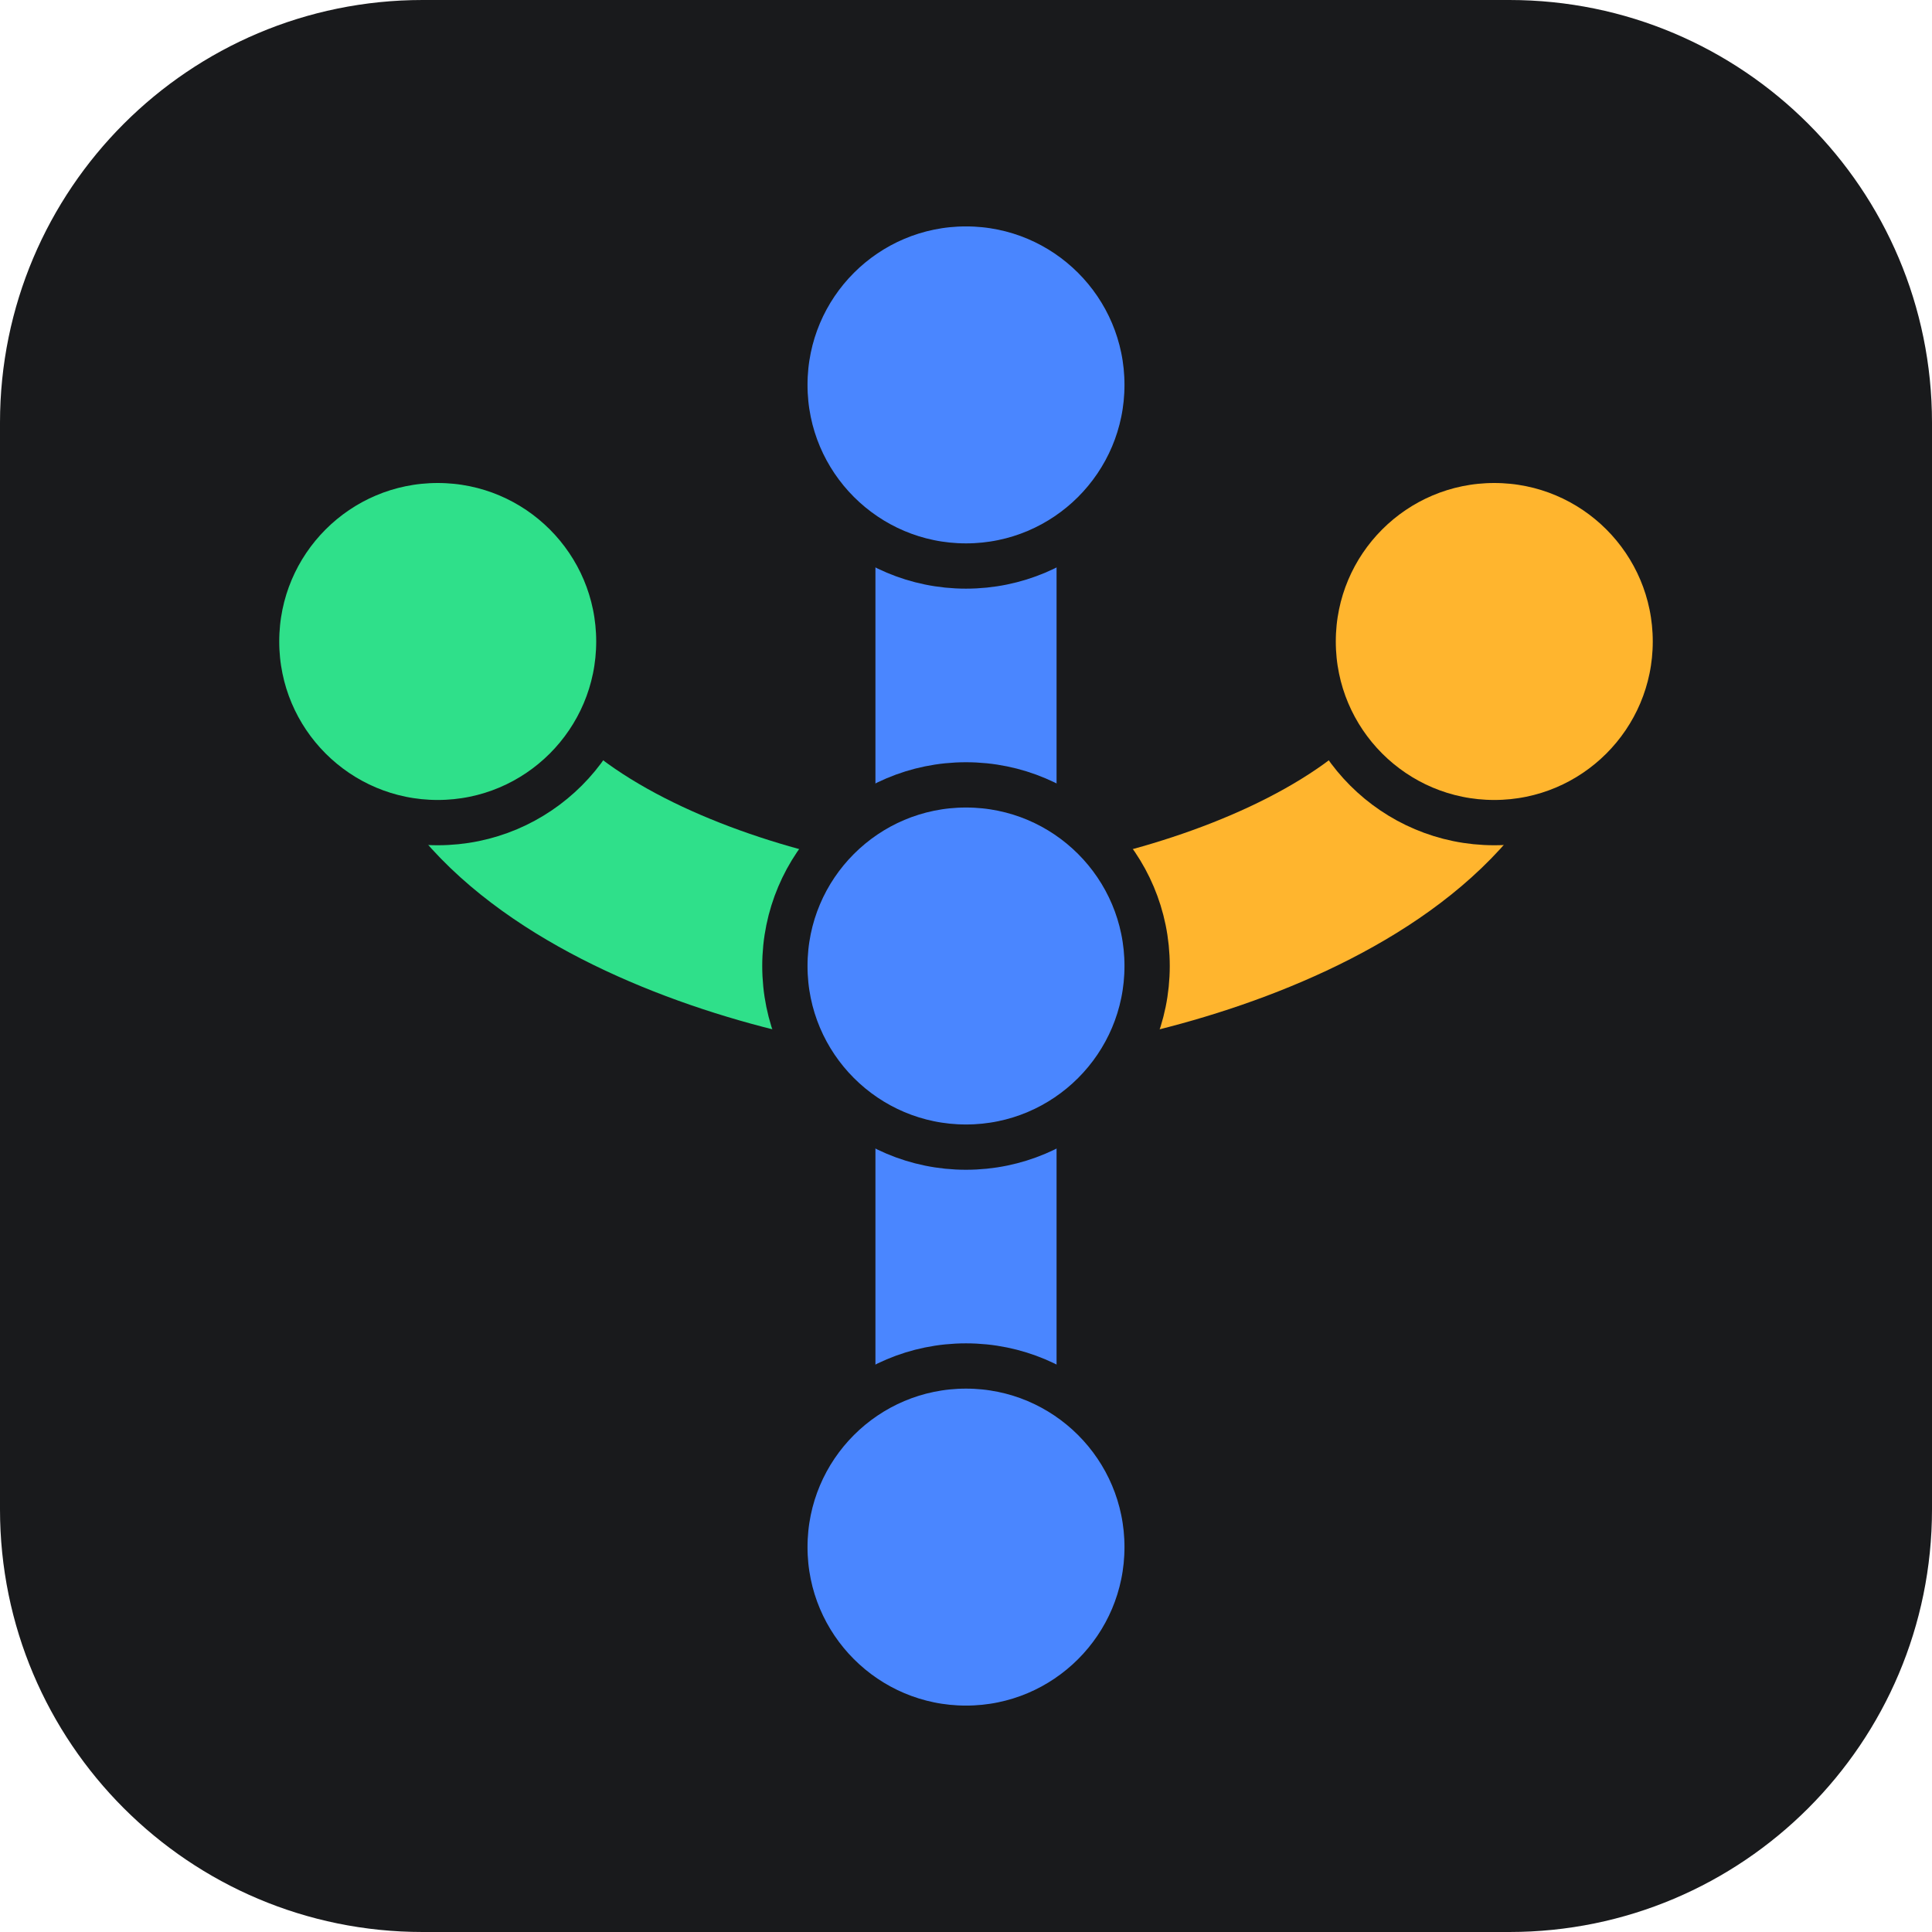
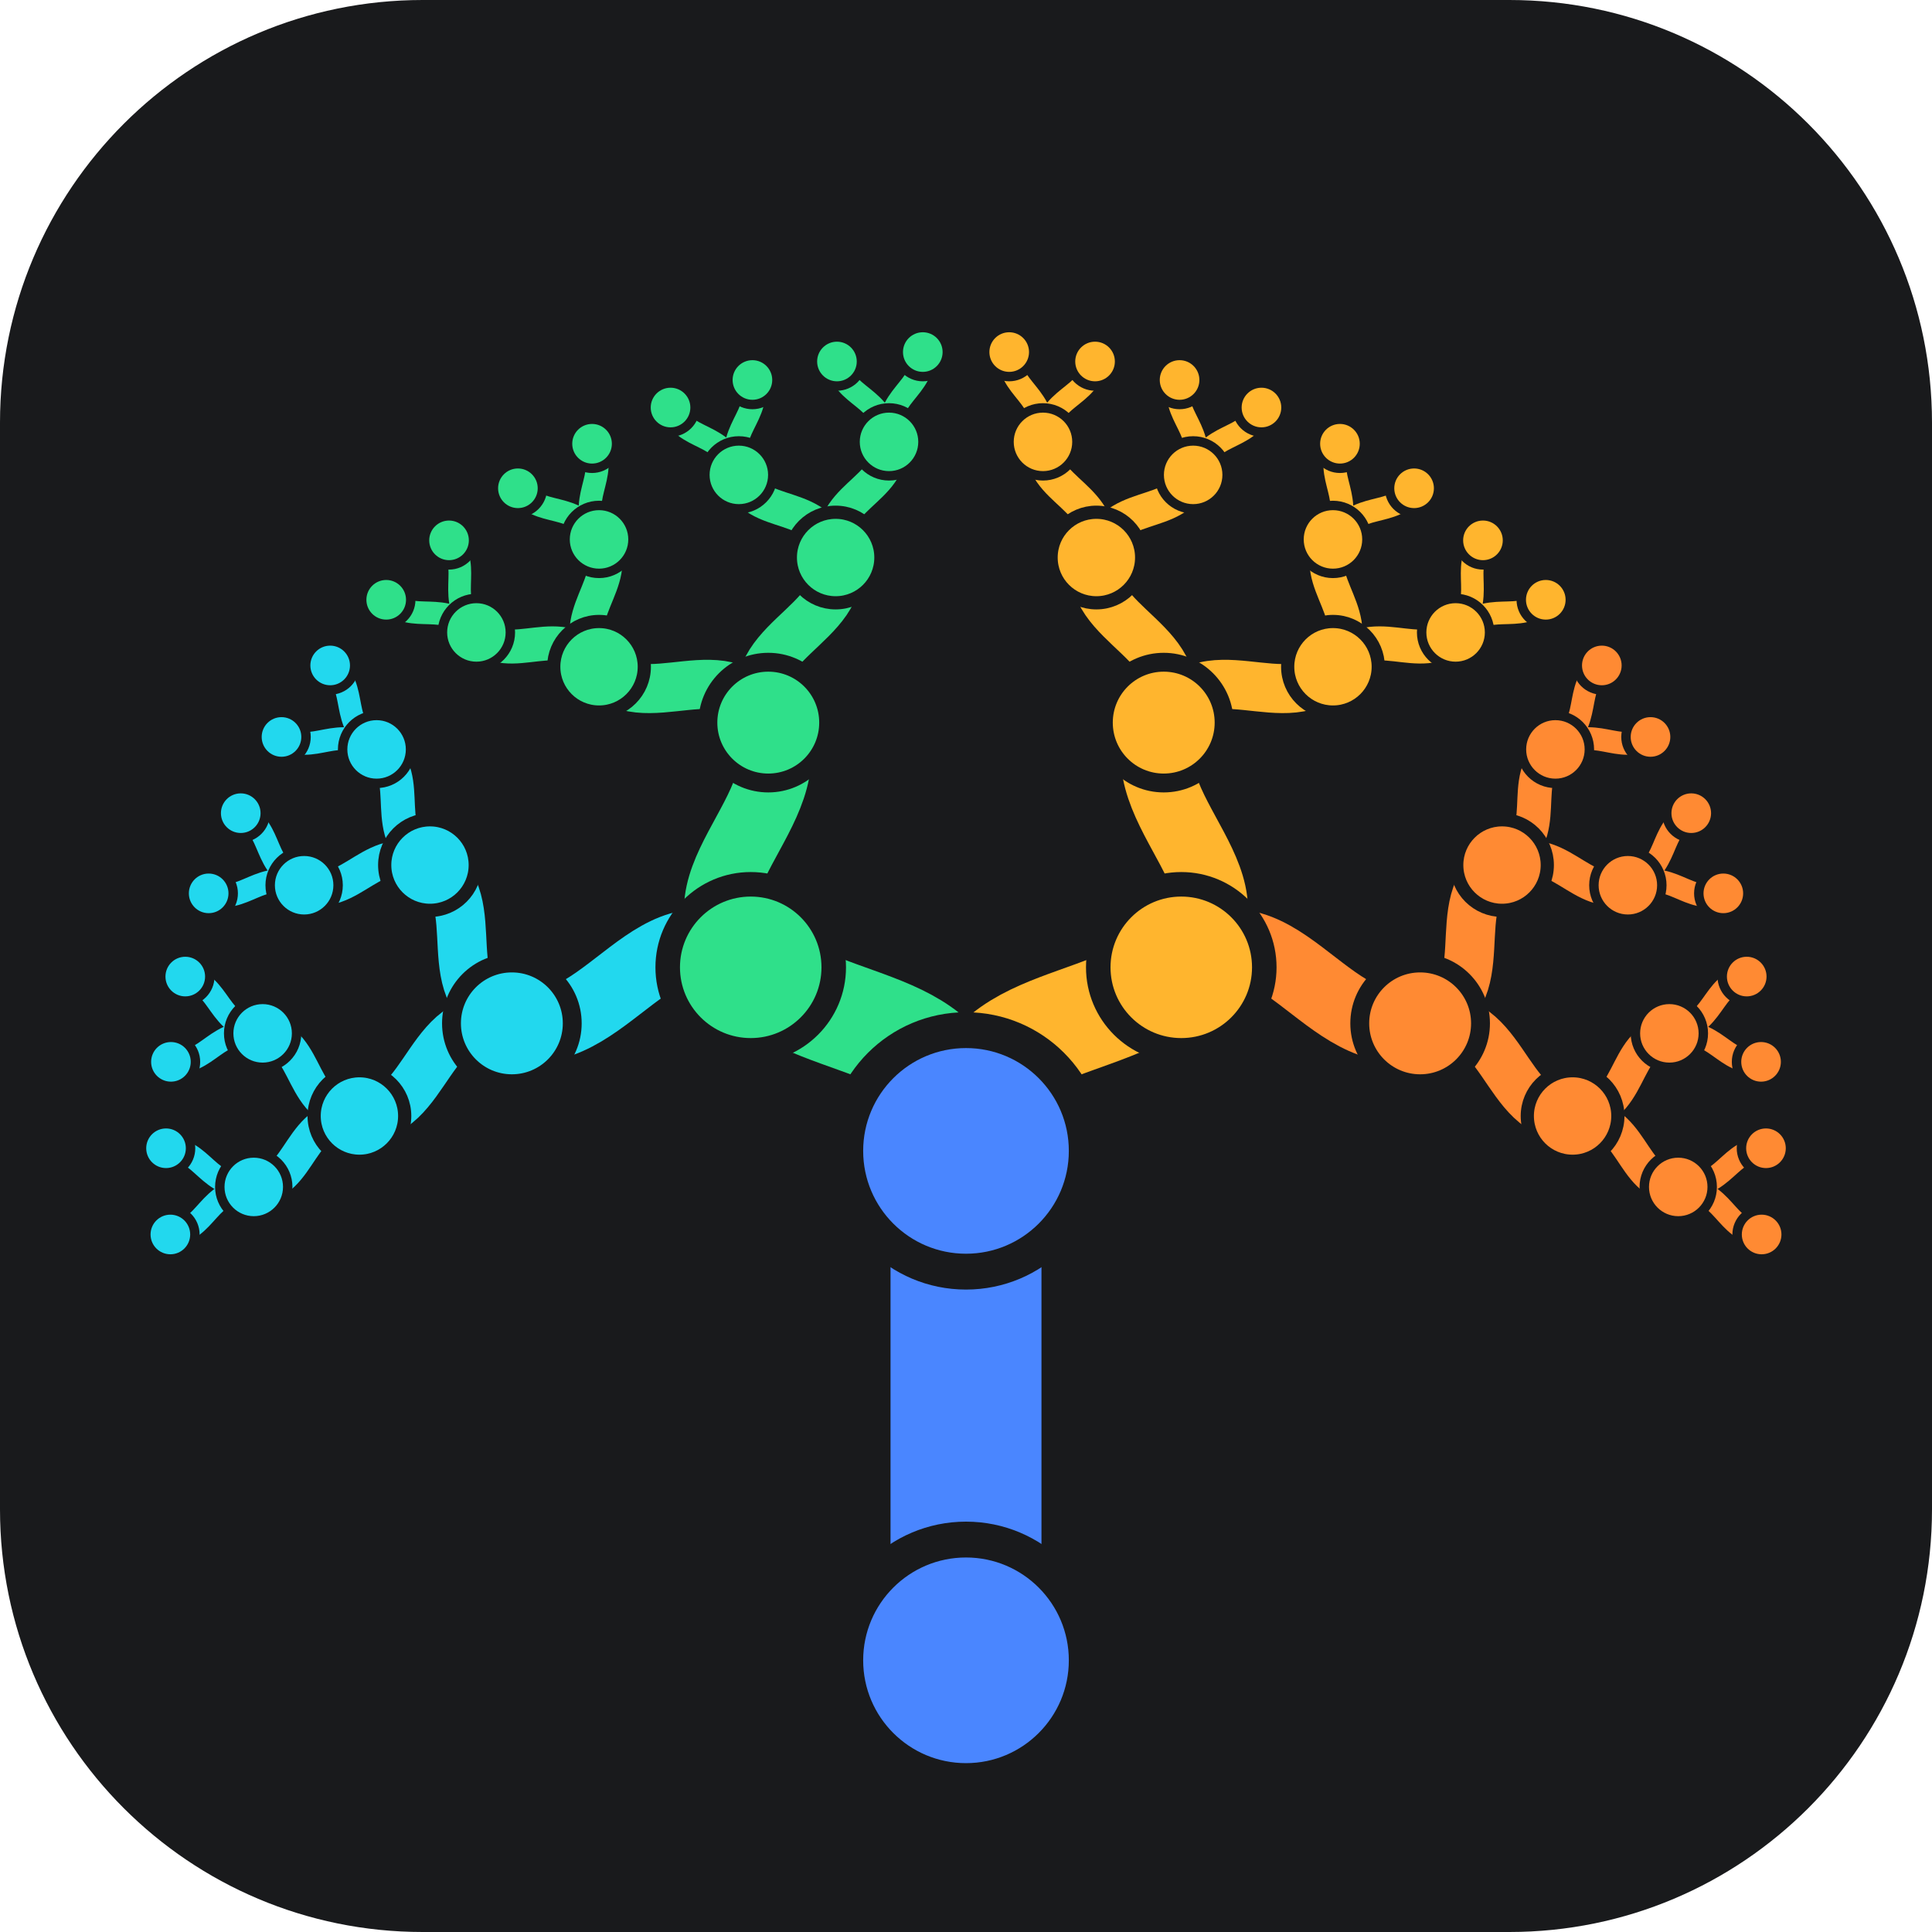
<svg xmlns="http://www.w3.org/2000/svg" width="1024" height="1024" viewBox="0 0 1024 1024">
  <rect x="0" y="0" width="1024" height="1024" rx="224" ry="224" fill="#191A1C" />
-   <g fill="none" stroke-width="96" stroke-linecap="round" stroke-linejoin="round">
-     <path d="M512 820 V204" stroke="#4A86FF" />
-     <path d="M512 512 C430 512 232 460 232 340" stroke="#2FE08A" />
-     <path d="M512 512 C594 512 792 460 792 340" stroke="#FFB52E" />
+   <g fill="none" stroke-linecap="round">
+     <path d="M512 880 V610" stroke="#4A86FF" stroke-width="80" />
+     <path d="M512 610 C512 535 443.5 551.6 397.9 512.7" stroke="#2FE08A" stroke-width="56" />
+     <path d="M512 610 C512 535 580.5 551.6 626.1 512.7" stroke="#FFB52E" stroke-width="56" />
+     <path d="M397.9 512.7 C348.4 470.5 321.4 556.5 271.3 542.4" stroke="#22D8EE" stroke-width="38" />
+     <path d="M397.9 512.7 C348.4 470.5 429 430.2 407.2 383" stroke="#2FE08A" stroke-width="38" />
+     <path d="M626.1 512.7 C675.6 470.5 595 430.2 616.8 383" stroke="#FFB52E" stroke-width="38" />
+     <path d="M626.1 512.7 C675.6 470.5 702.6 556.5 752.7 542.4" stroke="#FF8A33" stroke-width="38" />
+     <path d="M271.3 542.4 C225.8 529.7 228.3 593.7 190.5 591.5" stroke="#22D8EE" stroke-width="26" />
+     <path d="M271.3 542.4 C225.8 529.7 261.2 476.3 227.9 458.5" stroke="#22D8EE" stroke-width="26" />
+     <path d="M407.2 383 C387.4 340.1 340.3 383.5 317.5 353.4" stroke="#2FE08A" stroke-width="26" />
+     <path d="M407.2 383 C387.4 340.1 451 332.4 442.9 295.5" stroke="#2FE08A" stroke-width="26" />
+     <path d="M616.8 383 C636.6 340.1 573 332.4 581.1 295.5" stroke="#FFB52E" stroke-width="26" />
+     <path d="M616.8 383 C636.6 340.1 683.7 383.5 706.5 353.4" stroke="#FFB52E" stroke-width="26" />
+     <path d="M752.7 542.4 C798.2 529.7 762.8 476.3 796.1 458.5" stroke="#FF8A33" stroke-width="26" />
+     <path d="M752.7 542.4 C798.2 529.7 795.7 593.7 833.5 591.5" stroke="#FF8A33" stroke-width="26" />
+     <path d="M190.5 591.5 C156.8 589.6 161.5 627.8 134.5 629.1" stroke="#22D8EE" stroke-width="18" />
+     <path d="M190.5 591.5 C156.8 589.6 165.8 552.2 139.2 547.7" stroke="#22D8EE" stroke-width="18" />
+     <path d="M227.9 458.5 C198.1 442.6 186.3 479.2 161.2 469.2" stroke="#22D8EE" stroke-width="18" />
+     <path d="M227.9 458.5 C198.1 442.6 221.9 412.4 199.6 397.2" stroke="#22D8EE" stroke-width="18" />
+     <path d="M317.5 353.4 C297.1 326.5 271 354.8 252.5 335.2" stroke="#2FE08A" stroke-width="18" />
+     <path d="M317.5 353.4 C297.1 326.5 331.4 309 317.5 285.9" stroke="#2FE08A" stroke-width="18" />
+     <path d="M442.9 295.5 C435.7 262.5 400.2 277.3 391.6 251.7" stroke="#2FE08A" stroke-width="18" />
+     <path d="M442.9 295.5 C435.7 262.5 474.1 261.1 471.2 234.2" stroke="#2FE08A" stroke-width="18" />
+     <path d="M581.1 295.5 C588.3 262.5 549.9 261.1 552.8 234.2" stroke="#FFB52E" stroke-width="18" />
+     <path d="M581.1 295.5 C588.3 262.5 623.8 277.3 632.4 251.7" stroke="#FFB52E" stroke-width="18" />
+     <path d="M706.5 353.4 C726.9 326.5 692.6 309 706.5 285.9" stroke="#FFB52E" stroke-width="18" />
+     <path d="M706.5 353.4 C726.9 326.5 753 354.8 771.5 335.2" stroke="#FFB52E" stroke-width="18" />
+     <path d="M796.1 458.5 C825.9 442.6 802.1 412.4 824.4 397.2" stroke="#FF8A33" stroke-width="18" />
+     <path d="M796.1 458.5 C825.9 442.6 837.7 479.2 862.8 469.2" stroke="#FF8A33" stroke-width="18" />
+     <path d="M833.5 591.5 C867.2 589.6 858.2 552.2 884.8 547.7" stroke="#FF8A33" stroke-width="18" />
+     <path d="M833.5 591.5 C867.2 589.6 862.5 627.8 889.5 629.1" stroke="#FF8A33" stroke-width="18" />
+     <path d="M134.5 629.1 C109.1 630.4 110.5 652.2 90.3 654.3" stroke="#22D8EE" stroke-width="12" />
+     <path d="M134.5 629.1 C109.1 630.4 108.3 608.6 88 608.6" stroke="#22D8EE" stroke-width="12" />
+     <path d="M139.2 547.7 C114.1 543.5 110.8 565.1 90.6 562.8" stroke="#22D8EE" stroke-width="12" />
+     <path d="M139.2 547.7 C114.1 543.5 118 522.1 98.2 517.6" stroke="#22D8EE" stroke-width="12" />
+     <path d="M161.2 469.2 C137.6 459.7 129.8 480.1 110.6 473.5" stroke="#22D8EE" stroke-width="12" />
+     <path d="M161.2 469.2 C137.6 459.7 146.1 439.6 127.6 431" stroke="#22D8EE" stroke-width="12" />
+     <path d="M199.6 397.2 C178.6 382.9 166.6 401.1 149.2 390.6" stroke="#22D8EE" stroke-width="12" />
+     <path d="M199.6 397.2 C178.6 382.9 191.1 365.1 175 352.7" stroke="#22D8EE" stroke-width="12" />
+     <path d="M252.5 335.2 C235 316.7 219.4 331.9 204.7 317.9" stroke="#2FE08A" stroke-width="12" />
+     <path d="M252.5 335.2 C235 316.7 251.1 301.9 238 286.4" stroke="#2FE08A" stroke-width="12" />
+     <path d="M317.5 285.9 C304.4 264.1 285.9 275.6 274.5 258.8" stroke="#2FE08A" stroke-width="12" />
+     <path d="M317.5 285.9 C304.4 264.1 323.3 253.2 313.8 235.2" stroke="#2FE08A" stroke-width="12" />
+     <path d="M391.6 251.7 C383.5 227.6 362.9 234.9 355.4 216" stroke="#2FE08A" stroke-width="12" />
+     <path d="M391.6 251.7 C383.5 227.6 404.2 221 398.8 201.4" stroke="#2FE08A" stroke-width="12" />
+     <path d="M471.2 234.2 C468.5 208.9 446.8 211.6 443.6 191.6" stroke="#2FE08A" stroke-width="12" />
+     <path d="M471.2 234.2 C468.5 208.9 490.2 206.9 489.1 186.6" stroke="#2FE08A" stroke-width="12" />
+     <path d="M552.8 234.2 C555.5 208.9 533.8 206.9 534.9 186.6" stroke="#FFB52E" stroke-width="12" />
+     <path d="M552.8 234.2 C555.5 208.9 577.2 211.6 580.4 191.6" stroke="#FFB52E" stroke-width="12" />
+     <path d="M632.4 251.7 C640.5 227.6 619.8 221 625.2 201.4" stroke="#FFB52E" stroke-width="12" />
+     <path d="M632.4 251.7 C640.5 227.6 661.1 234.9 668.6 216" stroke="#FFB52E" stroke-width="12" />
+     <path d="M706.5 285.9 C719.6 264.1 700.7 253.2 710.2 235.2" stroke="#FFB52E" stroke-width="12" />
+     <path d="M706.5 285.9 C719.6 264.1 738.1 275.6 749.5 258.8" stroke="#FFB52E" stroke-width="12" />
+     <path d="M771.5 335.2 C789 316.7 772.9 301.9 786 286.4" stroke="#FFB52E" stroke-width="12" />
+     <path d="M771.5 335.2 C789 316.7 804.6 331.9 819.3 317.9" stroke="#FFB52E" stroke-width="12" />
+     <path d="M824.4 397.2 C845.4 382.9 832.9 365.1 849 352.7" stroke="#FF8A33" stroke-width="12" />
+     <path d="M824.4 397.2 C845.4 382.9 857.4 401.1 874.8 390.6" stroke="#FF8A33" stroke-width="12" />
+     <path d="M862.8 469.2 C886.4 459.7 877.9 439.6 896.4 431" stroke="#FF8A33" stroke-width="12" />
+     <path d="M862.8 469.2 C886.4 459.7 894.2 480.1 913.4 473.5" stroke="#FF8A33" stroke-width="12" />
+     <path d="M884.8 547.7 C909.9 543.5 906 522.1 925.8 517.6" stroke="#FF8A33" stroke-width="12" />
+     <path d="M884.8 547.7 C909.9 543.5 913.2 565.1 933.4 562.8" stroke="#FF8A33" stroke-width="12" />
+     <path d="M889.5 629.1 C914.9 630.4 915.7 608.6 936 608.6" stroke="#FF8A33" stroke-width="12" />
+     <path d="M889.5 629.1 C914.9 630.4 913.5 652.2 933.7 654.3" stroke="#FF8A33" stroke-width="12" />
  </g>
-   <g stroke="#191A1C" stroke-width="24">
-     <circle cx="512" cy="820" r="96" fill="#4A86FF" />
-     <circle cx="512" cy="512" r="96" fill="#4A86FF" />
-     <circle cx="512" cy="204" r="96" fill="#4A86FF" />
-     <circle cx="232" cy="340" r="96" fill="#2FE08A" />
-     <circle cx="792" cy="340" r="96" fill="#FFB52E" />
+   <g stroke="#191A1C">
+     <circle cx="512" cy="880" r="64" fill="#4A86FF" stroke-width="19" />
+     <circle cx="512" cy="610" r="64" fill="#4A86FF" stroke-width="19" />
+     <circle cx="397.9" cy="512.7" r="44" fill="#2FE08A" stroke-width="13" />
+     <circle cx="626.1" cy="512.7" r="44" fill="#FFB52E" stroke-width="13" />
+     <circle cx="271.3" cy="542.4" r="32" fill="#22D8EE" stroke-width="10" />
+     <circle cx="407.2" cy="383" r="32" fill="#2FE08A" stroke-width="10" />
+     <circle cx="616.8" cy="383" r="32" fill="#FFB52E" stroke-width="10" />
+     <circle cx="752.7" cy="542.4" r="32" fill="#FF8A33" stroke-width="10" />
+     <circle cx="190.5" cy="591.5" r="24" fill="#22D8EE" stroke-width="7" />
+     <circle cx="227.9" cy="458.5" r="24" fill="#22D8EE" stroke-width="7" />
+     <circle cx="317.5" cy="353.4" r="24" fill="#2FE08A" stroke-width="7" />
+     <circle cx="442.9" cy="295.5" r="24" fill="#2FE08A" stroke-width="7" />
+     <circle cx="581.1" cy="295.5" r="24" fill="#FFB52E" stroke-width="7" />
+     <circle cx="706.5" cy="353.4" r="24" fill="#FFB52E" stroke-width="7" />
+     <circle cx="796.1" cy="458.5" r="24" fill="#FF8A33" stroke-width="7" />
+     <circle cx="833.5" cy="591.5" r="24" fill="#FF8A33" stroke-width="7" />
+     <circle cx="134.5" cy="629.1" r="18" fill="#22D8EE" stroke-width="5" />
+     <circle cx="139.2" cy="547.7" r="18" fill="#22D8EE" stroke-width="5" />
+     <circle cx="161.2" cy="469.2" r="18" fill="#22D8EE" stroke-width="5" />
+     <circle cx="199.6" cy="397.2" r="18" fill="#22D8EE" stroke-width="5" />
+     <circle cx="252.5" cy="335.2" r="18" fill="#2FE08A" stroke-width="5" />
+     <circle cx="317.5" cy="285.9" r="18" fill="#2FE08A" stroke-width="5" />
+     <circle cx="391.6" cy="251.7" r="18" fill="#2FE08A" stroke-width="5" />
+     <circle cx="471.2" cy="234.2" r="18" fill="#2FE08A" stroke-width="5" />
+     <circle cx="552.8" cy="234.2" r="18" fill="#FFB52E" stroke-width="5" />
+     <circle cx="632.4" cy="251.7" r="18" fill="#FFB52E" stroke-width="5" />
+     <circle cx="706.5" cy="285.9" r="18" fill="#FFB52E" stroke-width="5" />
+     <circle cx="771.5" cy="335.2" r="18" fill="#FFB52E" stroke-width="5" />
+     <circle cx="824.4" cy="397.2" r="18" fill="#FF8A33" stroke-width="5" />
+     <circle cx="862.8" cy="469.2" r="18" fill="#FF8A33" stroke-width="5" />
+     <circle cx="884.8" cy="547.7" r="18" fill="#FF8A33" stroke-width="5" />
+     <circle cx="889.5" cy="629.1" r="18" fill="#FF8A33" stroke-width="5" />
+     <circle cx="90.3" cy="654.3" r="13" fill="#22D8EE" stroke-width="5" />
+     <circle cx="88" cy="608.6" r="13" fill="#22D8EE" stroke-width="5" />
+     <circle cx="90.6" cy="562.8" r="13" fill="#22D8EE" stroke-width="5" />
+     <circle cx="98.2" cy="517.6" r="13" fill="#22D8EE" stroke-width="5" />
+     <circle cx="110.6" cy="473.5" r="13" fill="#22D8EE" stroke-width="5" />
+     <circle cx="127.6" cy="431" r="13" fill="#22D8EE" stroke-width="5" />
+     <circle cx="149.2" cy="390.6" r="13" fill="#22D8EE" stroke-width="5" />
+     <circle cx="175" cy="352.7" r="13" fill="#22D8EE" stroke-width="5" />
+     <circle cx="204.7" cy="317.9" r="13" fill="#2FE08A" stroke-width="5" />
+     <circle cx="238" cy="286.4" r="13" fill="#2FE08A" stroke-width="5" />
+     <circle cx="274.5" cy="258.8" r="13" fill="#2FE08A" stroke-width="5" />
+     <circle cx="313.8" cy="235.2" r="13" fill="#2FE08A" stroke-width="5" />
+     <circle cx="355.4" cy="216" r="13" fill="#2FE08A" stroke-width="5" />
+     <circle cx="398.8" cy="201.4" r="13" fill="#2FE08A" stroke-width="5" />
+     <circle cx="443.6" cy="191.6" r="13" fill="#2FE08A" stroke-width="5" />
+     <circle cx="489.1" cy="186.6" r="13" fill="#2FE08A" stroke-width="5" />
+     <circle cx="534.9" cy="186.6" r="13" fill="#FFB52E" stroke-width="5" />
+     <circle cx="580.4" cy="191.6" r="13" fill="#FFB52E" stroke-width="5" />
+     <circle cx="625.2" cy="201.4" r="13" fill="#FFB52E" stroke-width="5" />
+     <circle cx="668.6" cy="216" r="13" fill="#FFB52E" stroke-width="5" />
+     <circle cx="710.2" cy="235.2" r="13" fill="#FFB52E" stroke-width="5" />
+     <circle cx="749.5" cy="258.8" r="13" fill="#FFB52E" stroke-width="5" />
+     <circle cx="786" cy="286.4" r="13" fill="#FFB52E" stroke-width="5" />
+     <circle cx="819.3" cy="317.9" r="13" fill="#FFB52E" stroke-width="5" />
+     <circle cx="849" cy="352.7" r="13" fill="#FF8A33" stroke-width="5" />
+     <circle cx="874.8" cy="390.6" r="13" fill="#FF8A33" stroke-width="5" />
+     <circle cx="896.4" cy="431" r="13" fill="#FF8A33" stroke-width="5" />
+     <circle cx="913.4" cy="473.5" r="13" fill="#FF8A33" stroke-width="5" />
+     <circle cx="925.8" cy="517.6" r="13" fill="#FF8A33" stroke-width="5" />
+     <circle cx="933.4" cy="562.8" r="13" fill="#FF8A33" stroke-width="5" />
+     <circle cx="936" cy="608.6" r="13" fill="#FF8A33" stroke-width="5" />
+     <circle cx="933.7" cy="654.3" r="13" fill="#FF8A33" stroke-width="5" />
  </g>
</svg>
